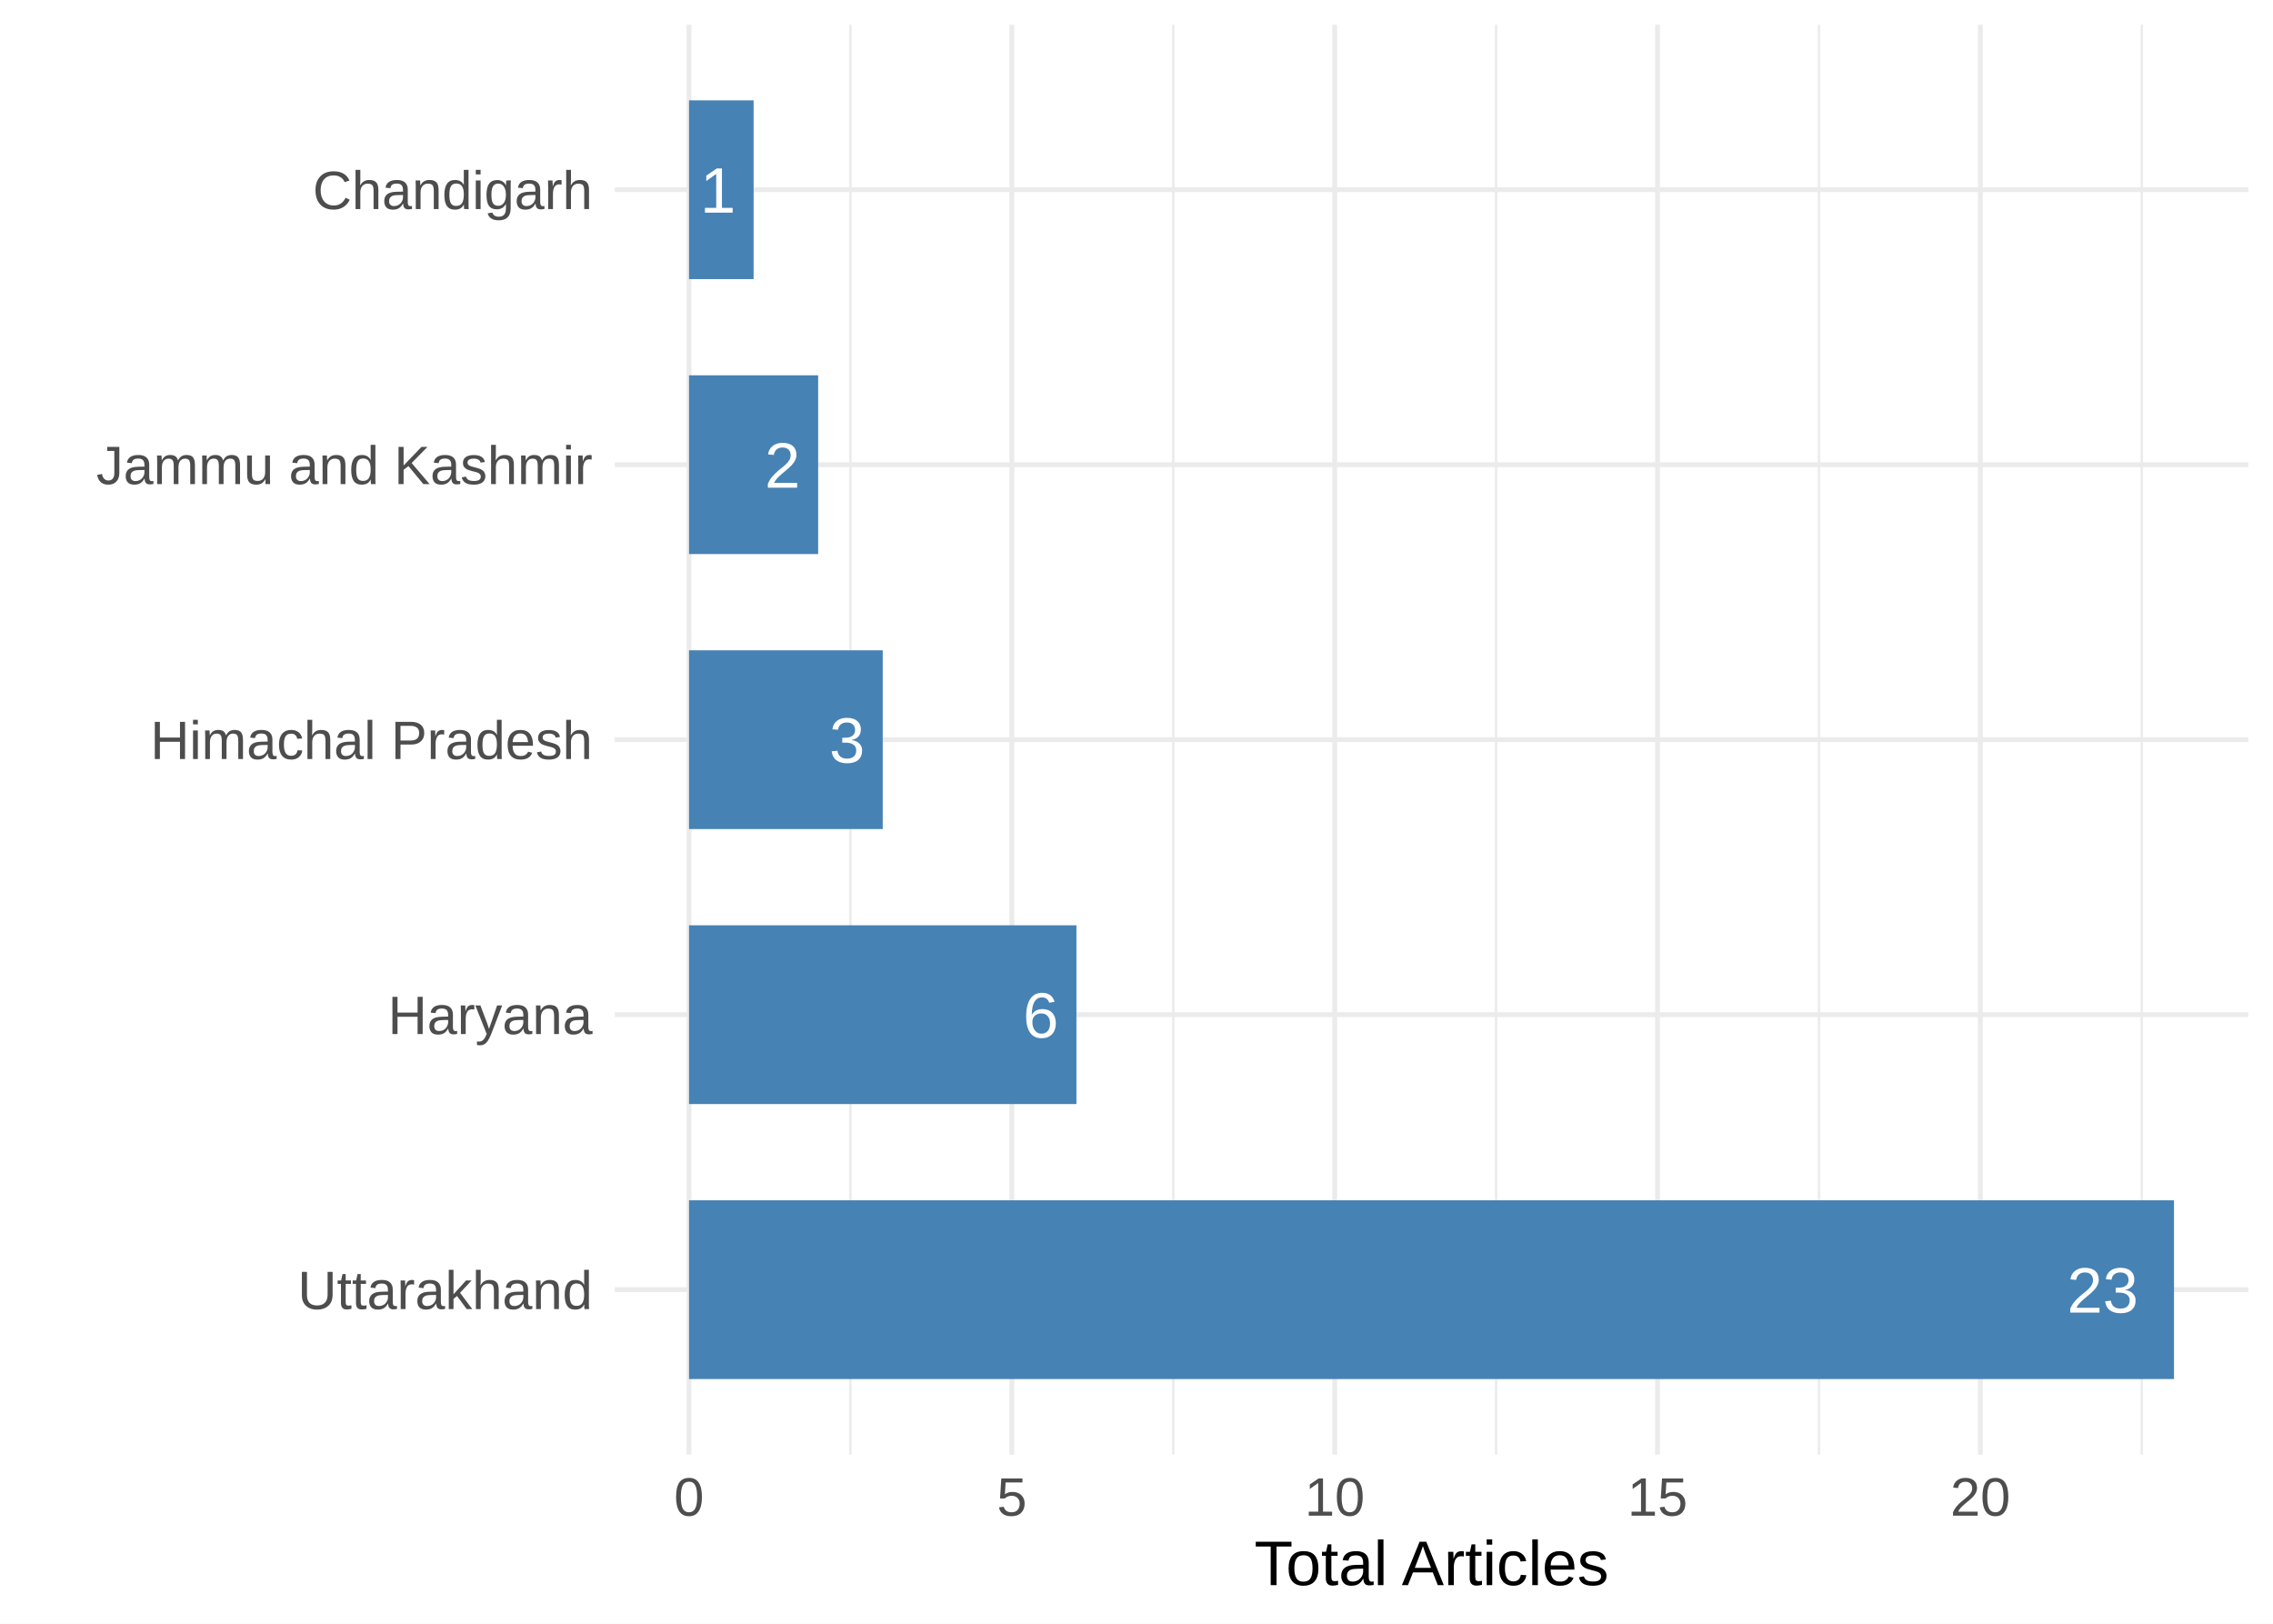
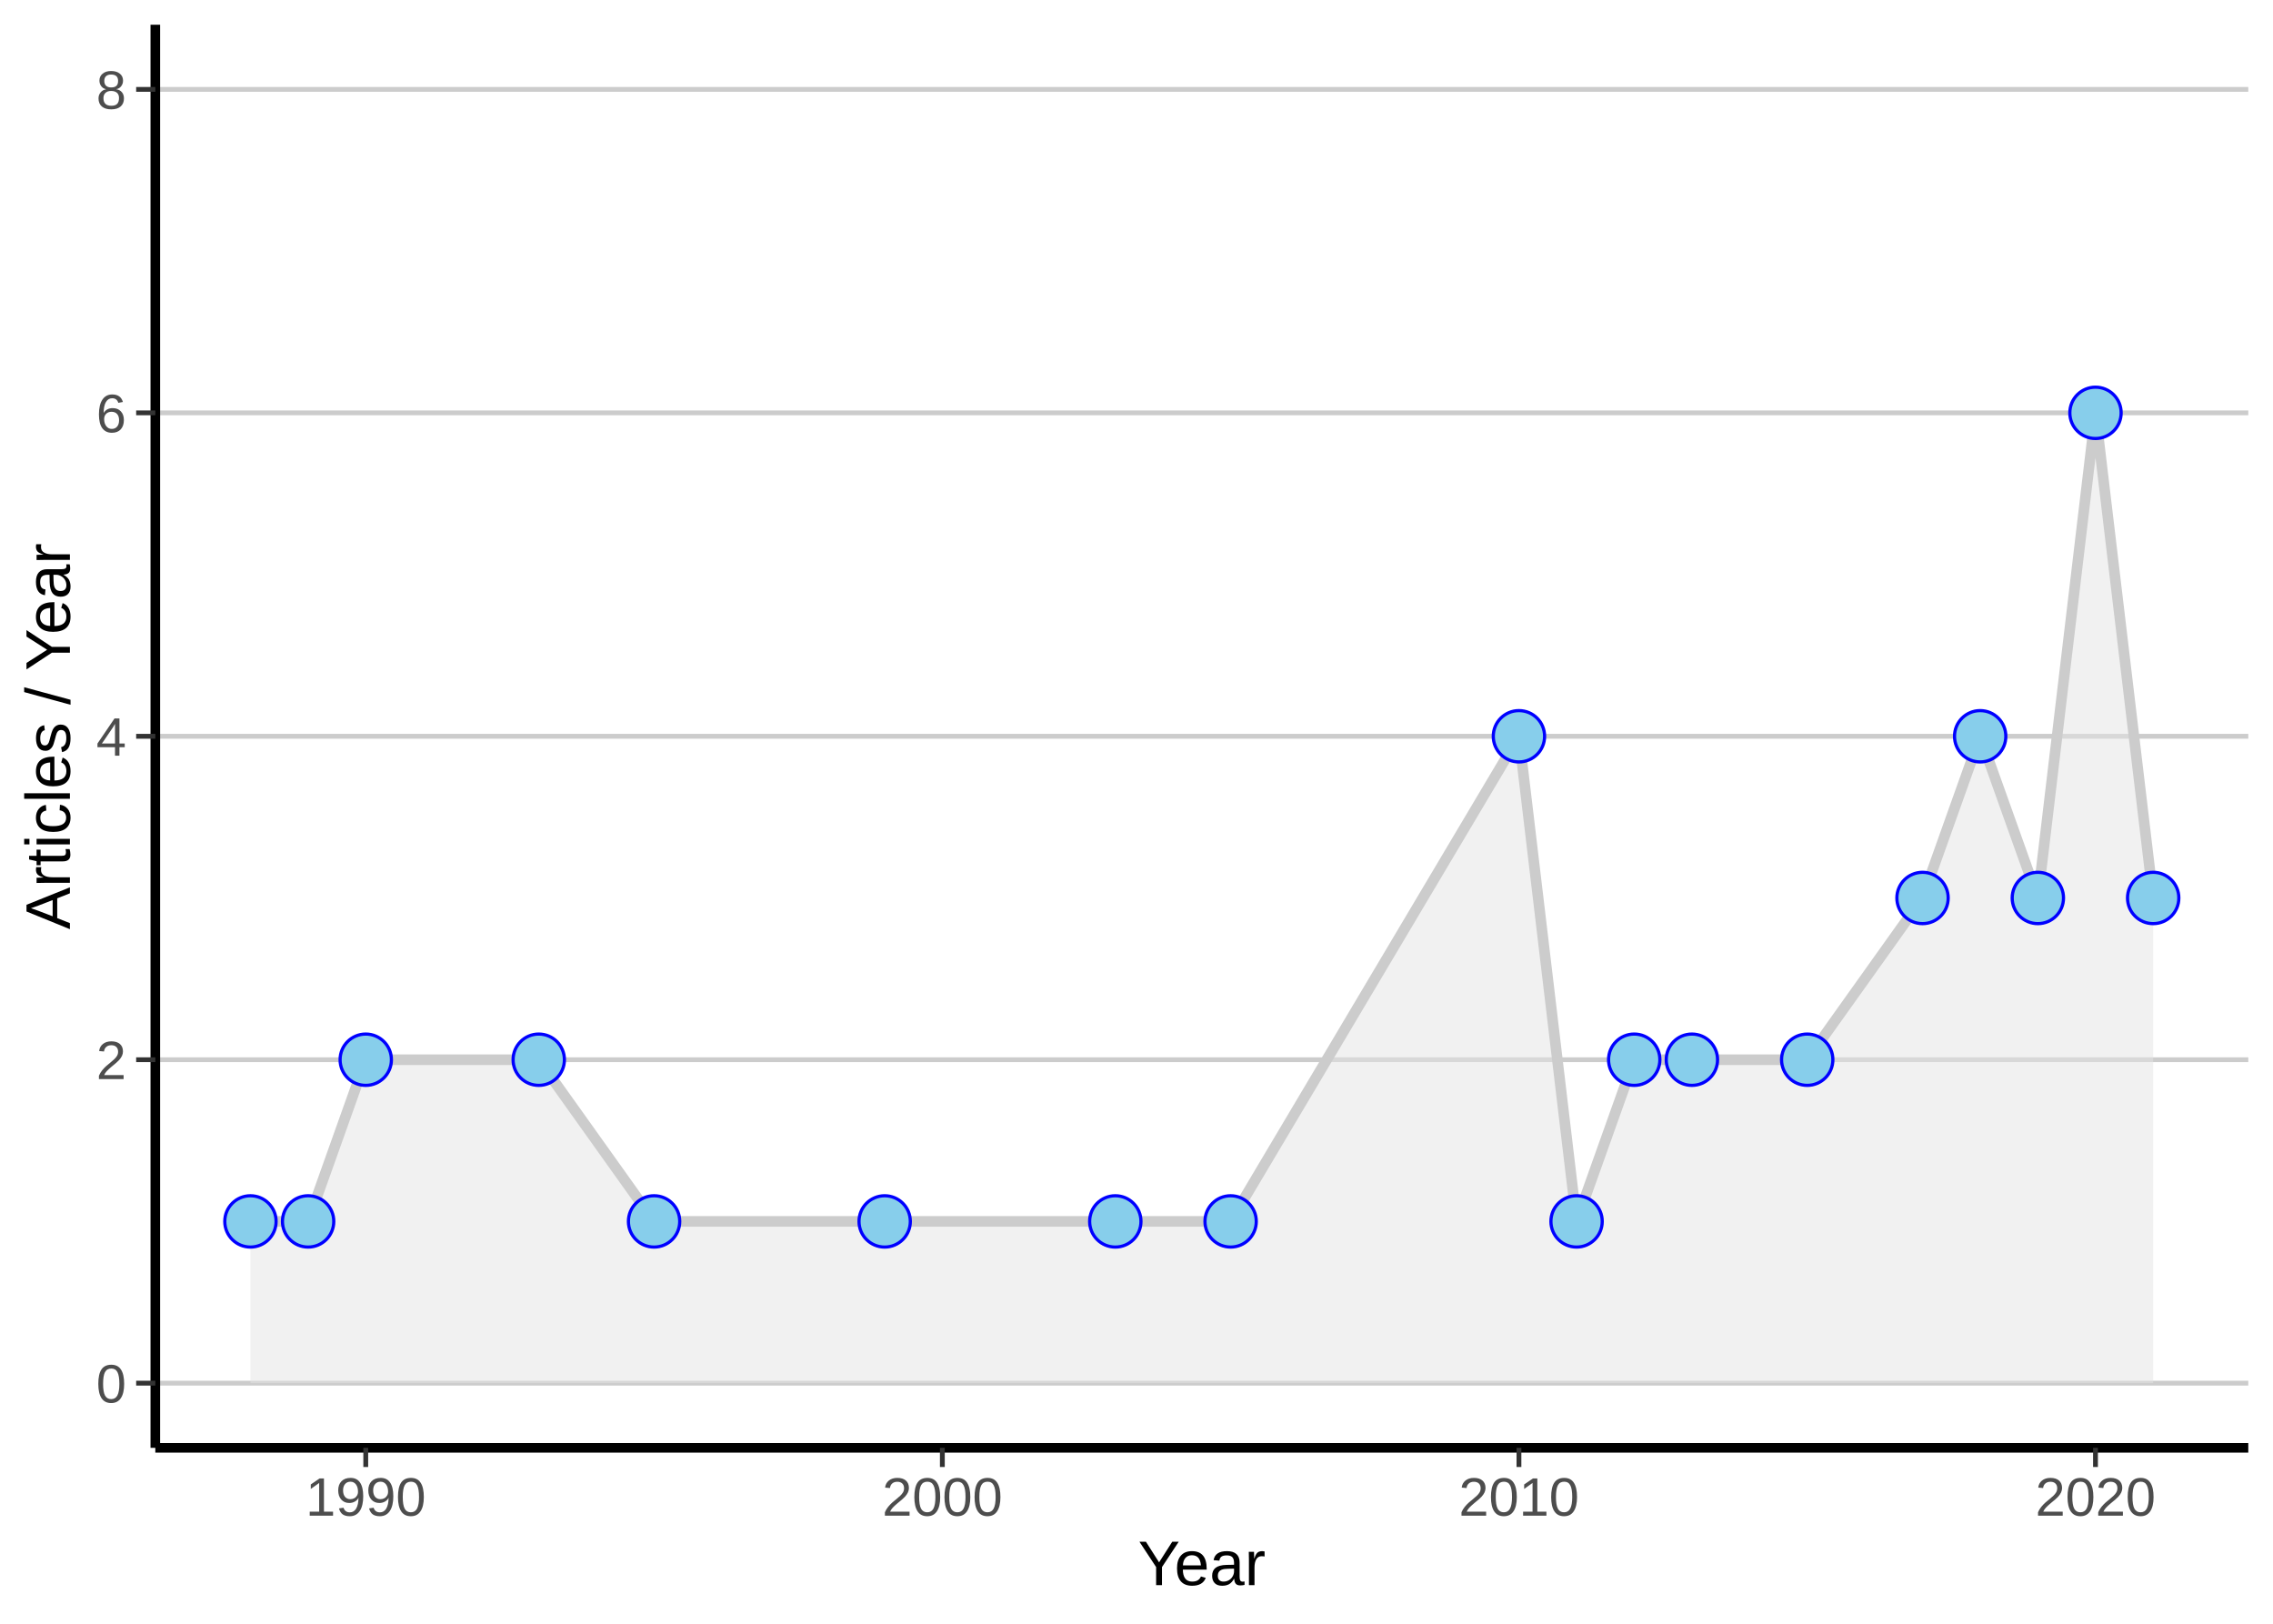
<svg xmlns="http://www.w3.org/2000/svg" class="svglite" width="504.00pt" height="360.00pt" viewBox="0 0 504.00 360.00">
  <defs>
    <style type="text/css">
    .svglite line, .svglite polyline, .svglite polygon, .svglite path, .svglite rect, .svglite circle {
      fill: none;
      stroke: #000000;
      stroke-linecap: round;
      stroke-linejoin: round;
      stroke-miterlimit: 10.00;
    }
  </style>
  </defs>
  <rect width="100%" height="100%" style="stroke: none; fill: #FFFFFF;" />
  <defs>
    <clipPath id="cpMC4wMHw1MDQuMDB8MC4wMHwzNjAuMDA=">
      <rect x="0.00" y="0.00" width="504.00" height="360.00" />
    </clipPath>
  </defs>
  <g clip-path="url(#cpMC4wMHw1MDQuMDB8MC4wMHwzNjAuMDA=)">
- </g>
+     <rect x="0" y="0.00" width="504.00" height="360.00" style="stroke-width: 1.07; stroke: #FFFFFF; fill: #FFFFFF;" />
+   </g>
  <defs>
-     <clipPath id="cpMTM2LjMyfDQ5OC41Mnw1LjQ4fDMyMi41MQ==">
-       <rect x="136.32" y="5.48" width="362.20" height="317.03" />
+     <clipPath id="cpMzQuNDR8NDk4LjUyfDUuNDh8MzIxLjAw">
+       <rect x="34.44" y="5.48" width="464.08" height="315.52" />
    </clipPath>
  </defs>
-   <g clip-path="url(#cpMTM2LjMyfDQ5OC41Mnw1LjQ4fDMyMi41MQ==)">
-     <polyline points="188.57,322.51 188.57,5.48 " style="stroke-width: 0.53; stroke: #EBEBEB; stroke-linecap: butt;" />
-     <polyline points="260.16,322.51 260.16,5.48 " style="stroke-width: 0.53; stroke: #EBEBEB; stroke-linecap: butt;" />
-     <polyline points="331.74,322.51 331.74,5.48 " style="stroke-width: 0.53; stroke: #EBEBEB; stroke-linecap: butt;" />
-     <polyline points="403.32,322.51 403.32,5.48 " style="stroke-width: 0.53; stroke: #EBEBEB; stroke-linecap: butt;" />
-     <polyline points="474.90,322.51 474.90,5.48 " style="stroke-width: 0.53; stroke: #EBEBEB; stroke-linecap: butt;" />
-     <polyline points="136.32,285.93 498.52,285.93 " style="stroke-width: 1.07; stroke: #EBEBEB; stroke-linecap: butt;" />
-     <polyline points="136.32,224.96 498.52,224.96 " style="stroke-width: 1.07; stroke: #EBEBEB; stroke-linecap: butt;" />
-     <polyline points="136.32,163.99 498.52,163.99 " style="stroke-width: 1.07; stroke: #EBEBEB; stroke-linecap: butt;" />
-     <polyline points="136.32,103.03 498.52,103.03 " style="stroke-width: 1.07; stroke: #EBEBEB; stroke-linecap: butt;" />
-     <polyline points="136.32,42.06 498.52,42.06 " style="stroke-width: 1.07; stroke: #EBEBEB; stroke-linecap: butt;" />
-     <polyline points="152.78,322.51 152.78,5.48 " style="stroke-width: 1.07; stroke: #EBEBEB; stroke-linecap: butt;" />
-     <polyline points="224.36,322.51 224.36,5.48 " style="stroke-width: 1.07; stroke: #EBEBEB; stroke-linecap: butt;" />
-     <polyline points="295.95,322.51 295.95,5.48 " style="stroke-width: 1.07; stroke: #EBEBEB; stroke-linecap: butt;" />
-     <polyline points="367.53,322.51 367.53,5.48 " style="stroke-width: 1.07; stroke: #EBEBEB; stroke-linecap: butt;" />
-     <polyline points="439.11,322.51 439.11,5.48 " style="stroke-width: 1.07; stroke: #EBEBEB; stroke-linecap: butt;" />
-     <rect x="152.78" y="22.25" width="14.32" height="39.63" style="stroke-width: 1.07; stroke: none; stroke-linecap: square; stroke-linejoin: miter; fill: #4682B4;" />
-     <rect x="152.78" y="205.15" width="85.90" height="39.63" style="stroke-width: 1.07; stroke: none; stroke-linecap: square; stroke-linejoin: miter; fill: #4682B4;" />
-     <rect x="152.78" y="144.18" width="42.95" height="39.63" style="stroke-width: 1.07; stroke: none; stroke-linecap: square; stroke-linejoin: miter; fill: #4682B4;" />
-     <rect x="152.78" y="83.21" width="28.63" height="39.63" style="stroke-width: 1.07; stroke: none; stroke-linecap: square; stroke-linejoin: miter; fill: #4682B4;" />
-     <rect x="152.78" y="266.12" width="329.27" height="39.63" style="stroke-width: 1.07; stroke: none; stroke-linecap: square; stroke-linejoin: miter; fill: #4682B4;" />
-     <text x="163.15" y="47.15" text-anchor="end" style="font-size: 14.23px; fill: #FFFFFF; font-family: Arial;" textLength="7.91px" lengthAdjust="spacingAndGlyphs">1</text>
-     <text x="234.73" y="230.05" text-anchor="end" style="font-size: 14.23px; fill: #FFFFFF; font-family: Arial;" textLength="7.91px" lengthAdjust="spacingAndGlyphs">6</text>
-     <text x="191.78" y="169.09" text-anchor="end" style="font-size: 14.23px; fill: #FFFFFF; font-family: Arial;" textLength="7.91px" lengthAdjust="spacingAndGlyphs">3</text>
-     <text x="177.46" y="108.12" text-anchor="end" style="font-size: 14.23px; fill: #FFFFFF; font-family: Arial;" textLength="7.91px" lengthAdjust="spacingAndGlyphs">2</text>
-     <text x="474.15" y="291.02" text-anchor="end" style="font-size: 14.23px; fill: #FFFFFF; font-family: Arial;" textLength="15.81px" lengthAdjust="spacingAndGlyphs">23</text>
+   <g clip-path="url(#cpMzQuNDR8NDk4LjUyfDUuNDh8MzIxLjAw)">
+     <rect x="34.44" y="5.48" width="464.08" height="315.52" style="stroke-width: 1.07; stroke: none; fill: #FFFFFF;" />
+     <polyline points="34.44,306.66 498.52,306.66 " style="stroke-width: 1.07; stroke: #CCCCCC; stroke-linecap: butt;" />
+     <polyline points="34.44,234.95 498.52,234.95 " style="stroke-width: 1.07; stroke: #CCCCCC; stroke-linecap: butt;" />
+     <polyline points="34.44,163.24 498.52,163.24 " style="stroke-width: 1.07; stroke: #CCCCCC; stroke-linecap: butt;" />
+     <polyline points="34.44,91.53 498.52,91.53 " style="stroke-width: 1.07; stroke: #CCCCCC; stroke-linecap: butt;" />
+     <polyline points="34.44,19.82 498.52,19.82 " style="stroke-width: 1.07; stroke: #CCCCCC; stroke-linecap: butt;" />
+     <polygon points="55.53,270.80 68.32,270.80 81.10,234.95 119.46,234.95 145.03,270.80 196.16,270.80 247.30,270.80 272.87,270.80 336.80,163.24 349.58,270.80 362.36,234.95 375.15,234.95 400.72,234.95 426.29,199.09 439.07,163.24 451.86,199.09 464.64,91.53 477.43,199.09 477.43,306.66 464.64,306.66 451.86,306.66 439.07,306.66 426.29,306.66 400.72,306.66 375.15,306.66 362.36,306.66 349.58,306.66 336.80,306.66 272.87,306.66 247.30,306.66 196.16,306.66 145.03,306.66 119.46,306.66 81.10,306.66 68.32,306.66 55.53,306.66 " style="stroke-width: 0.00; stroke: none; fill: #E5E5E5; fill-opacity: 0.50;" />
+     <polyline points="55.53,270.80 68.32,270.80 81.10,234.95 119.46,234.95 145.03,270.80 196.16,270.80 247.30,270.80 272.87,270.80 336.80,163.24 349.58,270.80 362.36,234.95 375.15,234.95 400.72,234.95 426.29,199.09 439.07,163.24 451.86,199.09 464.64,91.53 477.43,199.09 " style="stroke-width: 1.07; stroke: none;" />
+     <polyline points="55.53,270.80 68.32,270.80 81.10,234.95 119.46,234.95 145.03,270.80 196.16,270.80 247.30,270.80 272.87,270.80 336.80,163.24 349.58,270.80 362.36,234.95 375.15,234.95 400.72,234.95 426.29,199.09 439.07,163.24 451.86,199.09 464.64,91.53 477.43,199.09 " style="stroke-width: 2.35; stroke: #CCCCCC; stroke-linecap: butt;" />
+     <circle cx="55.53" cy="270.80" r="5.69" style="stroke-width: 0.71; stroke: #0000FF; fill: #87CEEB;" />
+     <circle cx="68.32" cy="270.80" r="5.69" style="stroke-width: 0.71; stroke: #0000FF; fill: #87CEEB;" />
+     <circle cx="81.10" cy="234.95" r="5.69" style="stroke-width: 0.71; stroke: #0000FF; fill: #87CEEB;" />
+     <circle cx="119.46" cy="234.95" r="5.69" style="stroke-width: 0.71; stroke: #0000FF; fill: #87CEEB;" />
+     <circle cx="145.03" cy="270.80" r="5.69" style="stroke-width: 0.71; stroke: #0000FF; fill: #87CEEB;" />
+     <circle cx="196.16" cy="270.80" r="5.69" style="stroke-width: 0.71; stroke: #0000FF; fill: #87CEEB;" />
+     <circle cx="247.30" cy="270.80" r="5.69" style="stroke-width: 0.71; stroke: #0000FF; fill: #87CEEB;" />
+     <circle cx="272.87" cy="270.80" r="5.69" style="stroke-width: 0.71; stroke: #0000FF; fill: #87CEEB;" />
+     <circle cx="336.80" cy="163.24" r="5.69" style="stroke-width: 0.71; stroke: #0000FF; fill: #87CEEB;" />
+     <circle cx="349.58" cy="270.80" r="5.69" style="stroke-width: 0.71; stroke: #0000FF; fill: #87CEEB;" />
+     <circle cx="362.36" cy="234.95" r="5.69" style="stroke-width: 0.71; stroke: #0000FF; fill: #87CEEB;" />
+     <circle cx="375.15" cy="234.95" r="5.69" style="stroke-width: 0.71; stroke: #0000FF; fill: #87CEEB;" />
+     <circle cx="400.72" cy="234.95" r="5.69" style="stroke-width: 0.71; stroke: #0000FF; fill: #87CEEB;" />
+     <circle cx="426.29" cy="199.09" r="5.69" style="stroke-width: 0.71; stroke: #0000FF; fill: #87CEEB;" />
+     <circle cx="439.07" cy="163.24" r="5.69" style="stroke-width: 0.71; stroke: #0000FF; fill: #87CEEB;" />
+     <circle cx="451.86" cy="199.09" r="5.69" style="stroke-width: 0.71; stroke: #0000FF; fill: #87CEEB;" />
+     <circle cx="464.64" cy="91.53" r="5.69" style="stroke-width: 0.71; stroke: #0000FF; fill: #87CEEB;" />
+     <circle cx="477.43" cy="199.09" r="5.69" style="stroke-width: 0.71; stroke: #0000FF; fill: #87CEEB;" />
  </g>
  <g clip-path="url(#cpMC4wMHw1MDQuMDB8MC4wMHwzNjAuMDA=)">
-     <text x="131.39" y="290.23" text-anchor="end" style="font-size: 12.00px; fill: #4D4D4D; font-family: Arial;" textLength="65.38px" lengthAdjust="spacingAndGlyphs">Uttarakhand</text>
-     <text x="131.39" y="229.26" text-anchor="end" style="font-size: 12.00px; fill: #4D4D4D; font-family: Arial;" textLength="45.37px" lengthAdjust="spacingAndGlyphs">Haryana</text>
-     <text x="131.39" y="168.29" text-anchor="end" style="font-size: 12.00px; fill: #4D4D4D; font-family: Arial;" textLength="98.06px" lengthAdjust="spacingAndGlyphs">Himachal Pradesh</text>
-     <text x="131.39" y="107.33" text-anchor="end" style="font-size: 12.00px; fill: #4D4D4D; font-family: Arial;" textLength="110.07px" lengthAdjust="spacingAndGlyphs">Jammu and Kashmir</text>
-     <text x="131.39" y="46.36" text-anchor="end" style="font-size: 12.00px; fill: #4D4D4D; font-family: Arial;" textLength="65.38px" lengthAdjust="spacingAndGlyphs">Chandigarh </text>
-     <text x="152.78" y="336.04" text-anchor="middle" style="font-size: 12.00px; fill: #4D4D4D; font-family: Arial;" textLength="6.67px" lengthAdjust="spacingAndGlyphs">0</text>
-     <text x="224.36" y="336.04" text-anchor="middle" style="font-size: 12.00px; fill: #4D4D4D; font-family: Arial;" textLength="6.67px" lengthAdjust="spacingAndGlyphs">5</text>
-     <text x="295.95" y="336.04" text-anchor="middle" style="font-size: 12.00px; fill: #4D4D4D; font-family: Arial;" textLength="13.35px" lengthAdjust="spacingAndGlyphs">10</text>
-     <text x="367.53" y="336.04" text-anchor="middle" style="font-size: 12.00px; fill: #4D4D4D; font-family: Arial;" textLength="13.35px" lengthAdjust="spacingAndGlyphs">15</text>
-     <text x="439.11" y="336.04" text-anchor="middle" style="font-size: 12.00px; fill: #4D4D4D; font-family: Arial;" textLength="13.35px" lengthAdjust="spacingAndGlyphs">20</text>
-     <text x="317.42" y="351.44" text-anchor="middle" style="font-size: 14.00px; font-family: Arial;" textLength="78.56px" lengthAdjust="spacingAndGlyphs">Total Articles</text>
+     <polyline points="34.44,321.00 34.44,5.48 " style="stroke-width: 2.13; stroke-linecap: butt;" />
+     <text x="28.00" y="310.95" text-anchor="end" style="font-size: 12.00px; fill: #4D4D4D; font-family: Arial;" textLength="6.67px" lengthAdjust="spacingAndGlyphs">0</text>
+     <text x="28.00" y="239.25" text-anchor="end" style="font-size: 12.00px; fill: #4D4D4D; font-family: Arial;" textLength="6.67px" lengthAdjust="spacingAndGlyphs">2</text>
+     <text x="28.00" y="167.54" text-anchor="end" style="font-size: 12.00px; fill: #4D4D4D; font-family: Arial;" textLength="6.67px" lengthAdjust="spacingAndGlyphs">4</text>
+     <text x="28.00" y="95.83" text-anchor="end" style="font-size: 12.00px; fill: #4D4D4D; font-family: Arial;" textLength="6.67px" lengthAdjust="spacingAndGlyphs">6</text>
+     <text x="28.00" y="24.12" text-anchor="end" style="font-size: 12.00px; fill: #4D4D4D; font-family: Arial;" textLength="6.67px" lengthAdjust="spacingAndGlyphs">8</text>
+     <polyline points="30.19,306.66 34.44,306.66 " style="stroke-width: 1.07; stroke: #333333; stroke-linecap: butt;" />
+     <polyline points="30.19,234.95 34.44,234.95 " style="stroke-width: 1.07; stroke: #333333; stroke-linecap: butt;" />
+     <polyline points="30.19,163.24 34.44,163.24 " style="stroke-width: 1.07; stroke: #333333; stroke-linecap: butt;" />
+     <polyline points="30.19,91.53 34.44,91.53 " style="stroke-width: 1.07; stroke: #333333; stroke-linecap: butt;" />
+     <polyline points="30.19,19.82 34.44,19.82 " style="stroke-width: 1.07; stroke: #333333; stroke-linecap: butt;" />
+     <polyline points="34.44,321.00 498.52,321.00 " style="stroke-width: 2.13; stroke-linecap: butt;" />
+     <polyline points="81.10,325.25 81.10,321.00 " style="stroke-width: 1.07; stroke: #333333; stroke-linecap: butt;" />
+     <polyline points="208.95,325.25 208.95,321.00 " style="stroke-width: 1.07; stroke: #333333; stroke-linecap: butt;" />
+     <polyline points="336.80,325.25 336.80,321.00 " style="stroke-width: 1.07; stroke: #333333; stroke-linecap: butt;" />
+     <polyline points="464.64,325.25 464.64,321.00 " style="stroke-width: 1.07; stroke: #333333; stroke-linecap: butt;" />
+     <text x="81.10" y="336.04" text-anchor="middle" style="font-size: 12.00px; fill: #4D4D4D; font-family: Arial;" textLength="26.70px" lengthAdjust="spacingAndGlyphs">1990</text>
+     <text x="208.95" y="336.04" text-anchor="middle" style="font-size: 12.00px; fill: #4D4D4D; font-family: Arial;" textLength="26.70px" lengthAdjust="spacingAndGlyphs">2000</text>
+     <text x="336.80" y="336.04" text-anchor="middle" style="font-size: 12.00px; fill: #4D4D4D; font-family: Arial;" textLength="26.70px" lengthAdjust="spacingAndGlyphs">2010</text>
+     <text x="464.64" y="336.04" text-anchor="middle" style="font-size: 12.00px; fill: #4D4D4D; font-family: Arial;" textLength="26.70px" lengthAdjust="spacingAndGlyphs">2020</text>
+     <text x="266.48" y="351.44" text-anchor="middle" style="font-size: 14.00px; font-family: Arial;" textLength="28.28px" lengthAdjust="spacingAndGlyphs">Year</text>
+     <text transform="translate(15.50,163.24) rotate(-90)" text-anchor="middle" style="font-size: 14.00px; font-family: Arial;" textLength="85.58px" lengthAdjust="spacingAndGlyphs">Articles / Year</text>
  </g>
</svg>
